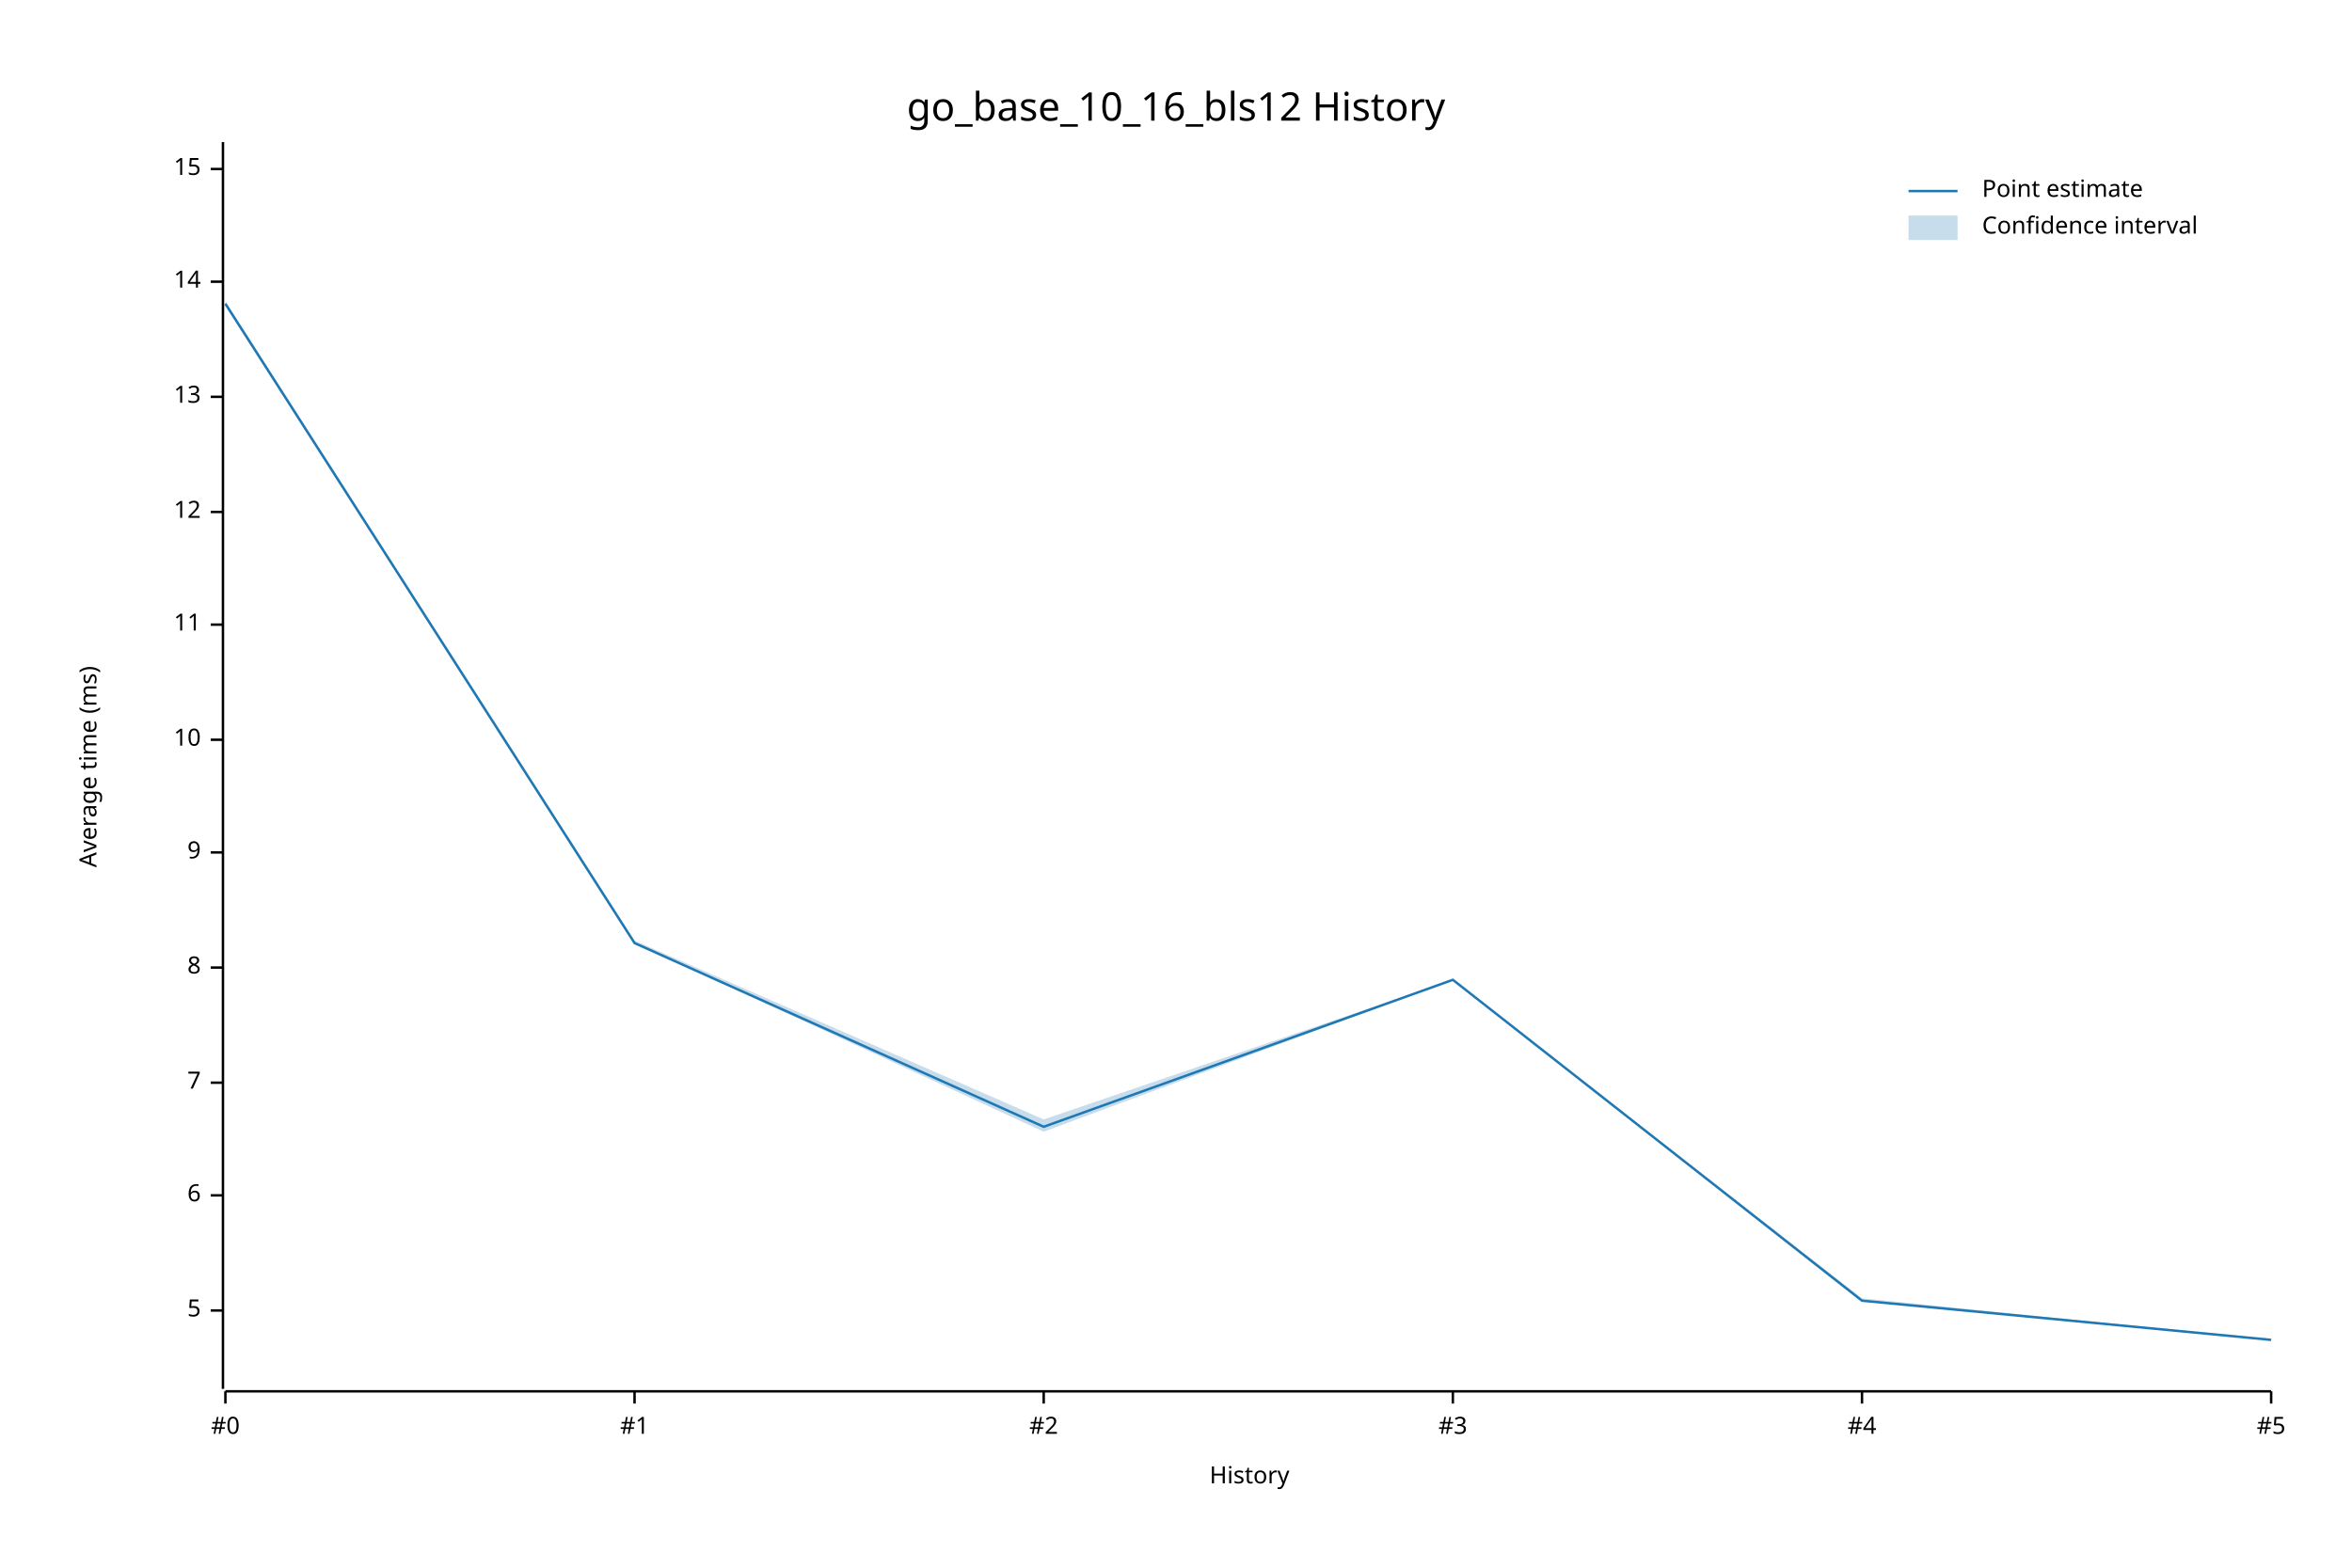
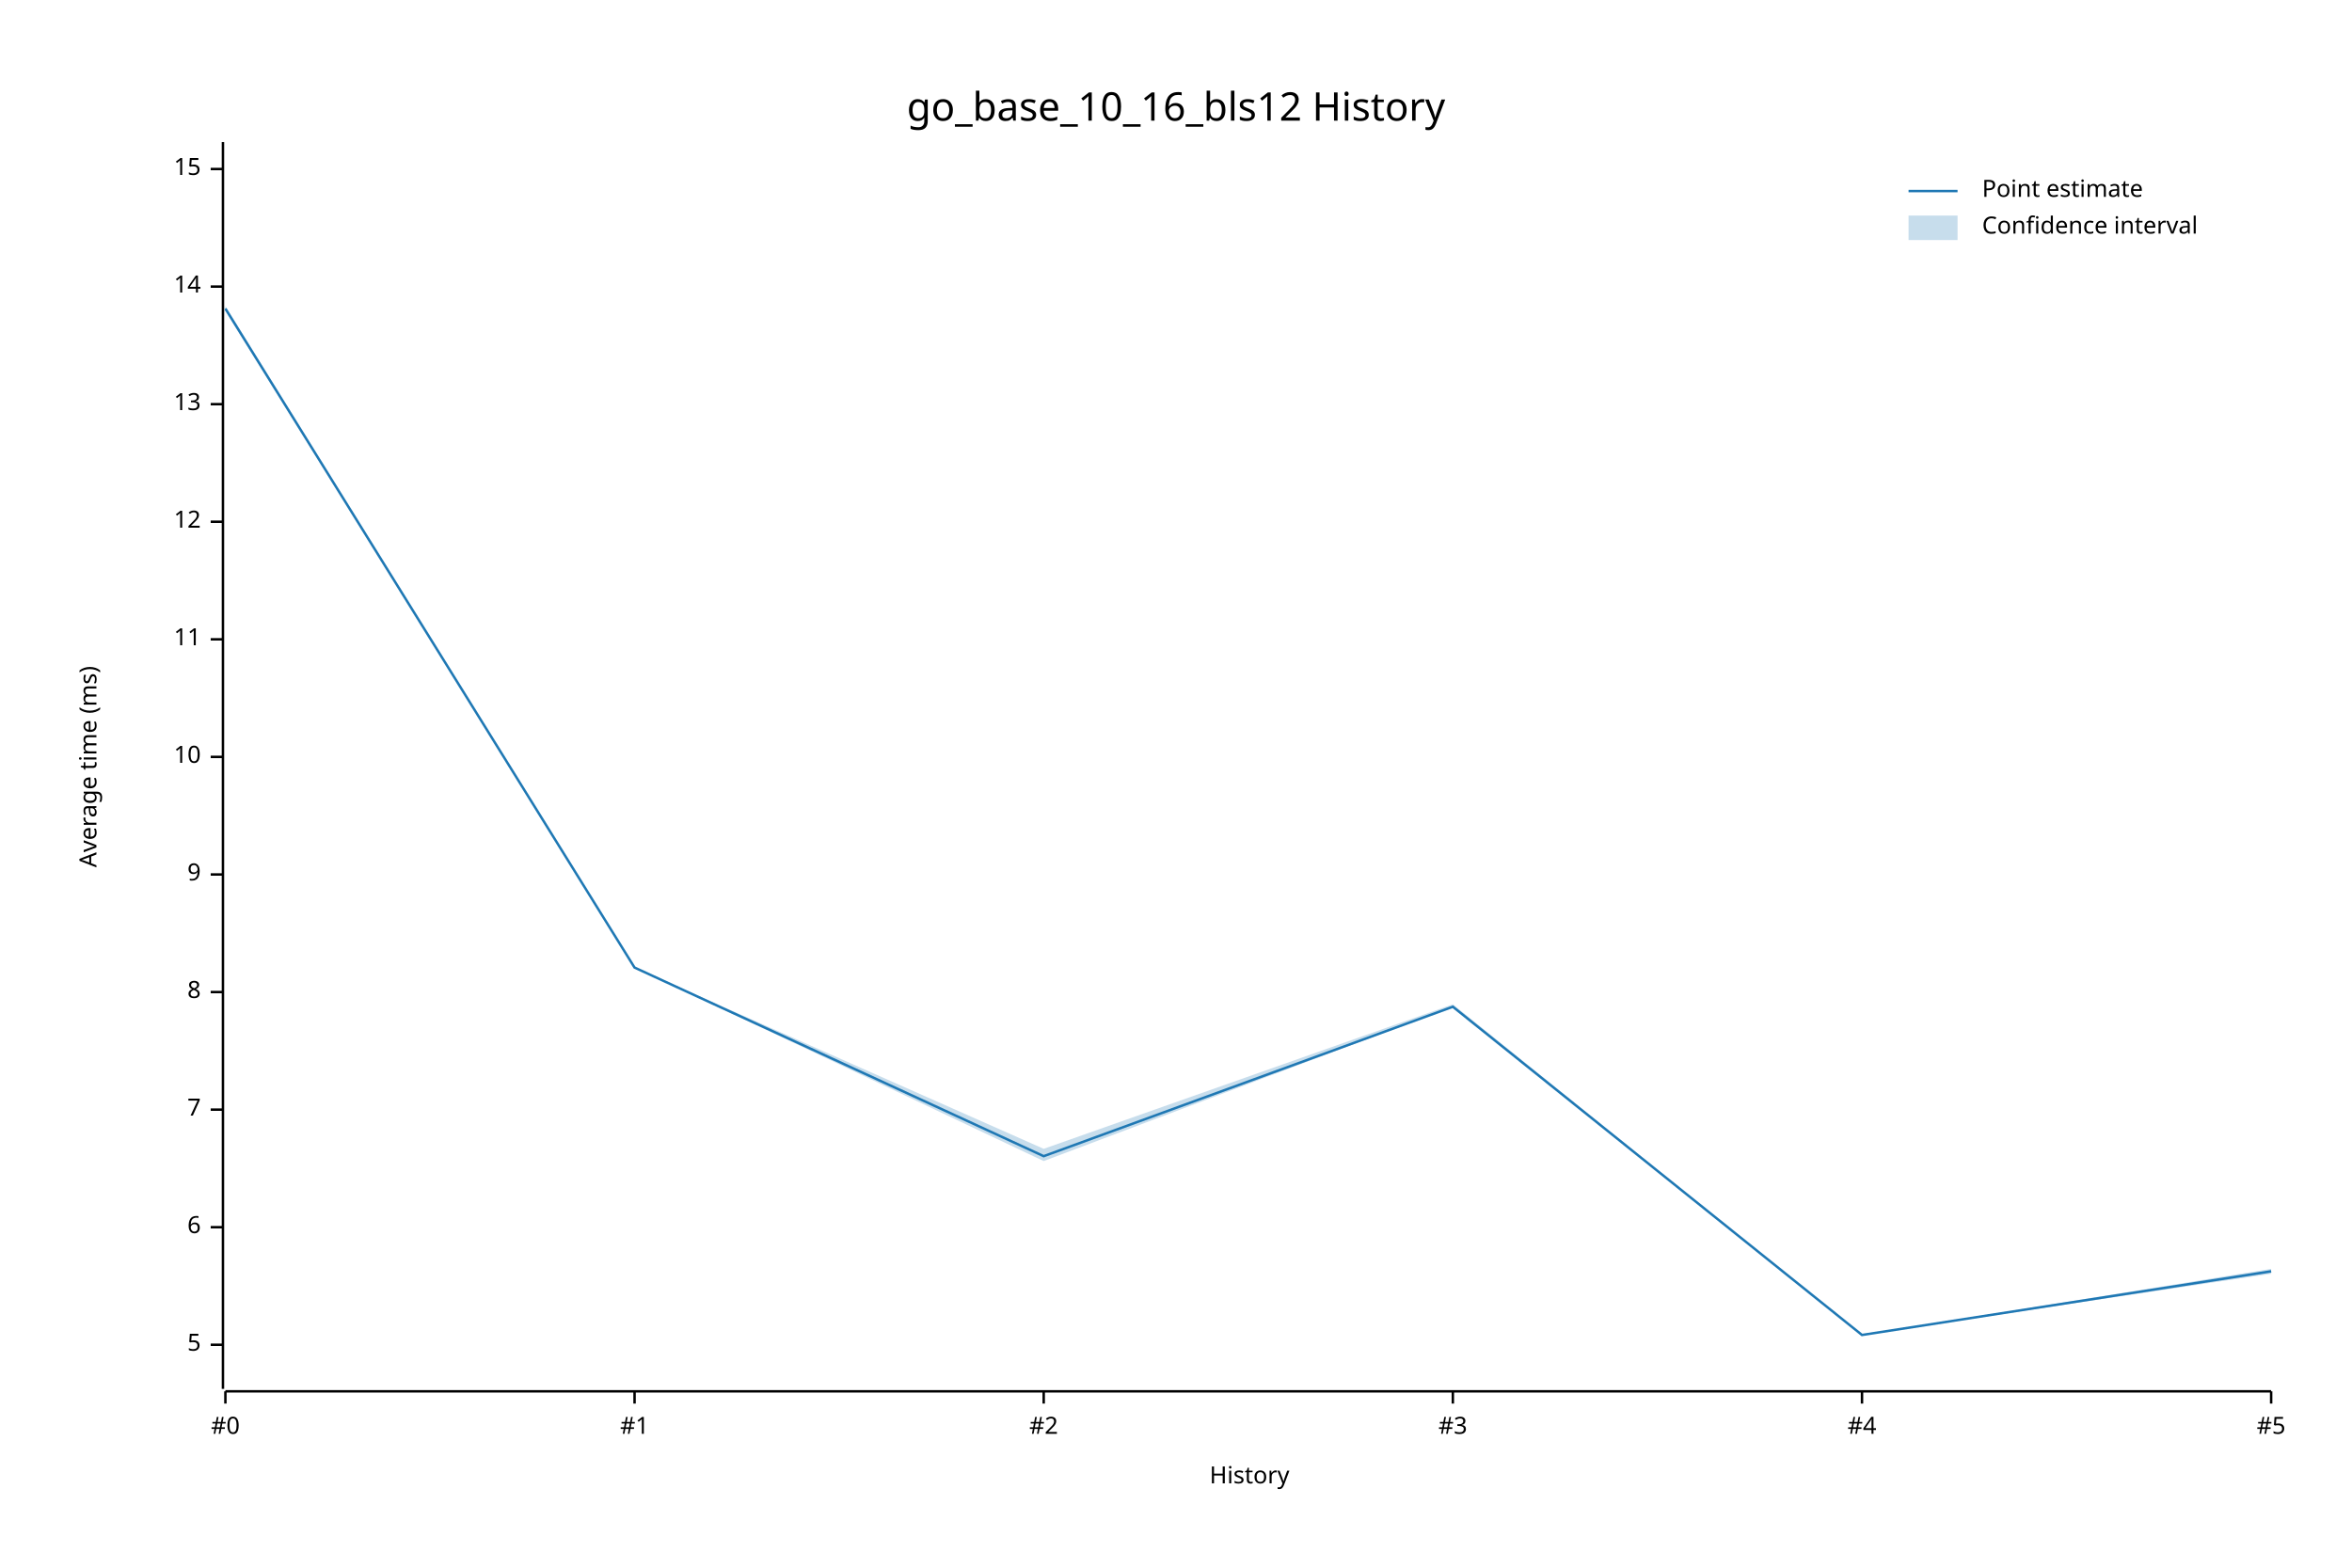
<svg xmlns="http://www.w3.org/2000/svg" width="960" height="640" viewBox="0 0 960 640">
  <text x="480" y="37" dy="0.76em" text-anchor="middle" font-family="sans-serif" font-size="16.129" opacity="1" fill="#000000">
go_base_10_16_bls12 History
</text>
  <text x="32" y="313" dy="0.76em" text-anchor="middle" font-family="sans-serif" font-size="9.677" opacity="1" fill="#000000" transform="rotate(270, 32, 313)">
Average time (ms)
</text>
  <text x="510" y="608" dy="-0.5ex" text-anchor="middle" font-family="sans-serif" font-size="9.677" opacity="1" fill="#000000">
History
</text>
  <polyline fill="none" opacity="1" stroke="#000000" stroke-width="1" points="91,58 91,567 " />
-   <text x="82" y="535" dy="0.5ex" text-anchor="end" font-family="sans-serif" font-size="9.677" opacity="1" fill="#000000">
+   <text x="82" y="549" dy="0.5ex" text-anchor="end" font-family="sans-serif" font-size="9.677" opacity="1" fill="#000000">
5
</text>
-   <polyline fill="none" opacity="1" stroke="#000000" stroke-width="1" points="86,535 91,535 " />
-   <text x="82" y="488" dy="0.5ex" text-anchor="end" font-family="sans-serif" font-size="9.677" opacity="1" fill="#000000">
+   <polyline fill="none" opacity="1" stroke="#000000" stroke-width="1" points="86,549 91,549 " />
+   <text x="82" y="501" dy="0.5ex" text-anchor="end" font-family="sans-serif" font-size="9.677" opacity="1" fill="#000000">
6
</text>
-   <polyline fill="none" opacity="1" stroke="#000000" stroke-width="1" points="86,488 91,488 " />
-   <text x="82" y="442" dy="0.5ex" text-anchor="end" font-family="sans-serif" font-size="9.677" opacity="1" fill="#000000">
+   <polyline fill="none" opacity="1" stroke="#000000" stroke-width="1" points="86,501 91,501 " />
+   <text x="82" y="453" dy="0.5ex" text-anchor="end" font-family="sans-serif" font-size="9.677" opacity="1" fill="#000000">
7
</text>
-   <polyline fill="none" opacity="1" stroke="#000000" stroke-width="1" points="86,442 91,442 " />
-   <text x="82" y="395" dy="0.5ex" text-anchor="end" font-family="sans-serif" font-size="9.677" opacity="1" fill="#000000">
+   <polyline fill="none" opacity="1" stroke="#000000" stroke-width="1" points="86,453 91,453 " />
+   <text x="82" y="405" dy="0.5ex" text-anchor="end" font-family="sans-serif" font-size="9.677" opacity="1" fill="#000000">
8
</text>
-   <polyline fill="none" opacity="1" stroke="#000000" stroke-width="1" points="86,395 91,395 " />
-   <text x="82" y="348" dy="0.5ex" text-anchor="end" font-family="sans-serif" font-size="9.677" opacity="1" fill="#000000">
+   <polyline fill="none" opacity="1" stroke="#000000" stroke-width="1" points="86,405 91,405 " />
+   <text x="82" y="357" dy="0.5ex" text-anchor="end" font-family="sans-serif" font-size="9.677" opacity="1" fill="#000000">
9
</text>
-   <polyline fill="none" opacity="1" stroke="#000000" stroke-width="1" points="86,348 91,348 " />
-   <text x="82" y="302" dy="0.5ex" text-anchor="end" font-family="sans-serif" font-size="9.677" opacity="1" fill="#000000">
+   <polyline fill="none" opacity="1" stroke="#000000" stroke-width="1" points="86,357 91,357 " />
+   <text x="82" y="309" dy="0.5ex" text-anchor="end" font-family="sans-serif" font-size="9.677" opacity="1" fill="#000000">
10
</text>
-   <polyline fill="none" opacity="1" stroke="#000000" stroke-width="1" points="86,302 91,302 " />
-   <text x="82" y="255" dy="0.5ex" text-anchor="end" font-family="sans-serif" font-size="9.677" opacity="1" fill="#000000">
+   <polyline fill="none" opacity="1" stroke="#000000" stroke-width="1" points="86,309 91,309 " />
+   <text x="82" y="261" dy="0.5ex" text-anchor="end" font-family="sans-serif" font-size="9.677" opacity="1" fill="#000000">
11
</text>
-   <polyline fill="none" opacity="1" stroke="#000000" stroke-width="1" points="86,255 91,255 " />
-   <text x="82" y="209" dy="0.5ex" text-anchor="end" font-family="sans-serif" font-size="9.677" opacity="1" fill="#000000">
+   <polyline fill="none" opacity="1" stroke="#000000" stroke-width="1" points="86,261 91,261 " />
+   <text x="82" y="213" dy="0.5ex" text-anchor="end" font-family="sans-serif" font-size="9.677" opacity="1" fill="#000000">
12
</text>
-   <polyline fill="none" opacity="1" stroke="#000000" stroke-width="1" points="86,209 91,209 " />
-   <text x="82" y="162" dy="0.5ex" text-anchor="end" font-family="sans-serif" font-size="9.677" opacity="1" fill="#000000">
+   <polyline fill="none" opacity="1" stroke="#000000" stroke-width="1" points="86,213 91,213 " />
+   <text x="82" y="165" dy="0.5ex" text-anchor="end" font-family="sans-serif" font-size="9.677" opacity="1" fill="#000000">
13
</text>
-   <polyline fill="none" opacity="1" stroke="#000000" stroke-width="1" points="86,162 91,162 " />
-   <text x="82" y="115" dy="0.5ex" text-anchor="end" font-family="sans-serif" font-size="9.677" opacity="1" fill="#000000">
+   <polyline fill="none" opacity="1" stroke="#000000" stroke-width="1" points="86,165 91,165 " />
+   <text x="82" y="117" dy="0.5ex" text-anchor="end" font-family="sans-serif" font-size="9.677" opacity="1" fill="#000000">
14
</text>
-   <polyline fill="none" opacity="1" stroke="#000000" stroke-width="1" points="86,115 91,115 " />
+   <polyline fill="none" opacity="1" stroke="#000000" stroke-width="1" points="86,117 91,117 " />
  <text x="82" y="69" dy="0.5ex" text-anchor="end" font-family="sans-serif" font-size="9.677" opacity="1" fill="#000000">
15
</text>
  <polyline fill="none" opacity="1" stroke="#000000" stroke-width="1" points="86,69 91,69 " />
  <polyline fill="none" opacity="1" stroke="#000000" stroke-width="1" points="92,568 927,568 " />
  <text x="92" y="578" dy="0.76em" text-anchor="middle" font-family="sans-serif" font-size="9.677" opacity="1" fill="#000000">
#0
</text>
  <polyline fill="none" opacity="1" stroke="#000000" stroke-width="1" points="92,568 92,573 " />
  <text x="259" y="578" dy="0.76em" text-anchor="middle" font-family="sans-serif" font-size="9.677" opacity="1" fill="#000000">
#1
</text>
  <polyline fill="none" opacity="1" stroke="#000000" stroke-width="1" points="259,568 259,573 " />
  <text x="426" y="578" dy="0.76em" text-anchor="middle" font-family="sans-serif" font-size="9.677" opacity="1" fill="#000000">
#2
</text>
  <polyline fill="none" opacity="1" stroke="#000000" stroke-width="1" points="426,568 426,573 " />
  <text x="593" y="578" dy="0.76em" text-anchor="middle" font-family="sans-serif" font-size="9.677" opacity="1" fill="#000000">
#3
</text>
  <polyline fill="none" opacity="1" stroke="#000000" stroke-width="1" points="593,568 593,573 " />
  <text x="760" y="578" dy="0.76em" text-anchor="middle" font-family="sans-serif" font-size="9.677" opacity="1" fill="#000000">
#4
</text>
  <polyline fill="none" opacity="1" stroke="#000000" stroke-width="1" points="760,568 760,573 " />
  <text x="927" y="578" dy="0.76em" text-anchor="middle" font-family="sans-serif" font-size="9.677" opacity="1" fill="#000000">
#5
</text>
  <polyline fill="none" opacity="1" stroke="#000000" stroke-width="1" points="927,568 927,573 " />
-   <polyline fill="none" opacity="1" stroke="#1F78B4" stroke-width="1" points="92,124 259,385 426,460 593,400 760,531 927,547 " />
-   <polygon opacity="0.25" fill="#1F78B4" points="92,123 259,384 426,457 593,400 760,530 927,547 927,547 760,531 593,400 426,462 259,385 92,125 " />
+   <polyline fill="none" opacity="1" stroke="#1F78B4" stroke-width="1" points="92,126 259,395 426,472 593,411 760,545 927,519 " />
+   <polygon opacity="0.25" fill="#1F78B4" points="92,125 259,395 426,469 593,410 760,545 927,518 927,520 760,545 593,411 426,474 259,395 92,127 " />
  <text x="809" y="73" dy="0.76em" text-anchor="start" font-family="sans-serif" font-size="9.677" opacity="1" fill="#000000">
Point estimate
</text>
  <text x="809" y="88" dy="0.76em" text-anchor="start" font-family="sans-serif" font-size="9.677" opacity="1" fill="#000000">
Confidence interval
</text>
  <polyline fill="none" opacity="1" stroke="#1F78B4" stroke-width="1" points="779,78 799,78 " />
  <rect x="779" y="88" width="20" height="10" opacity="0.25" fill="#1F78B4" stroke="none" />
</svg>
